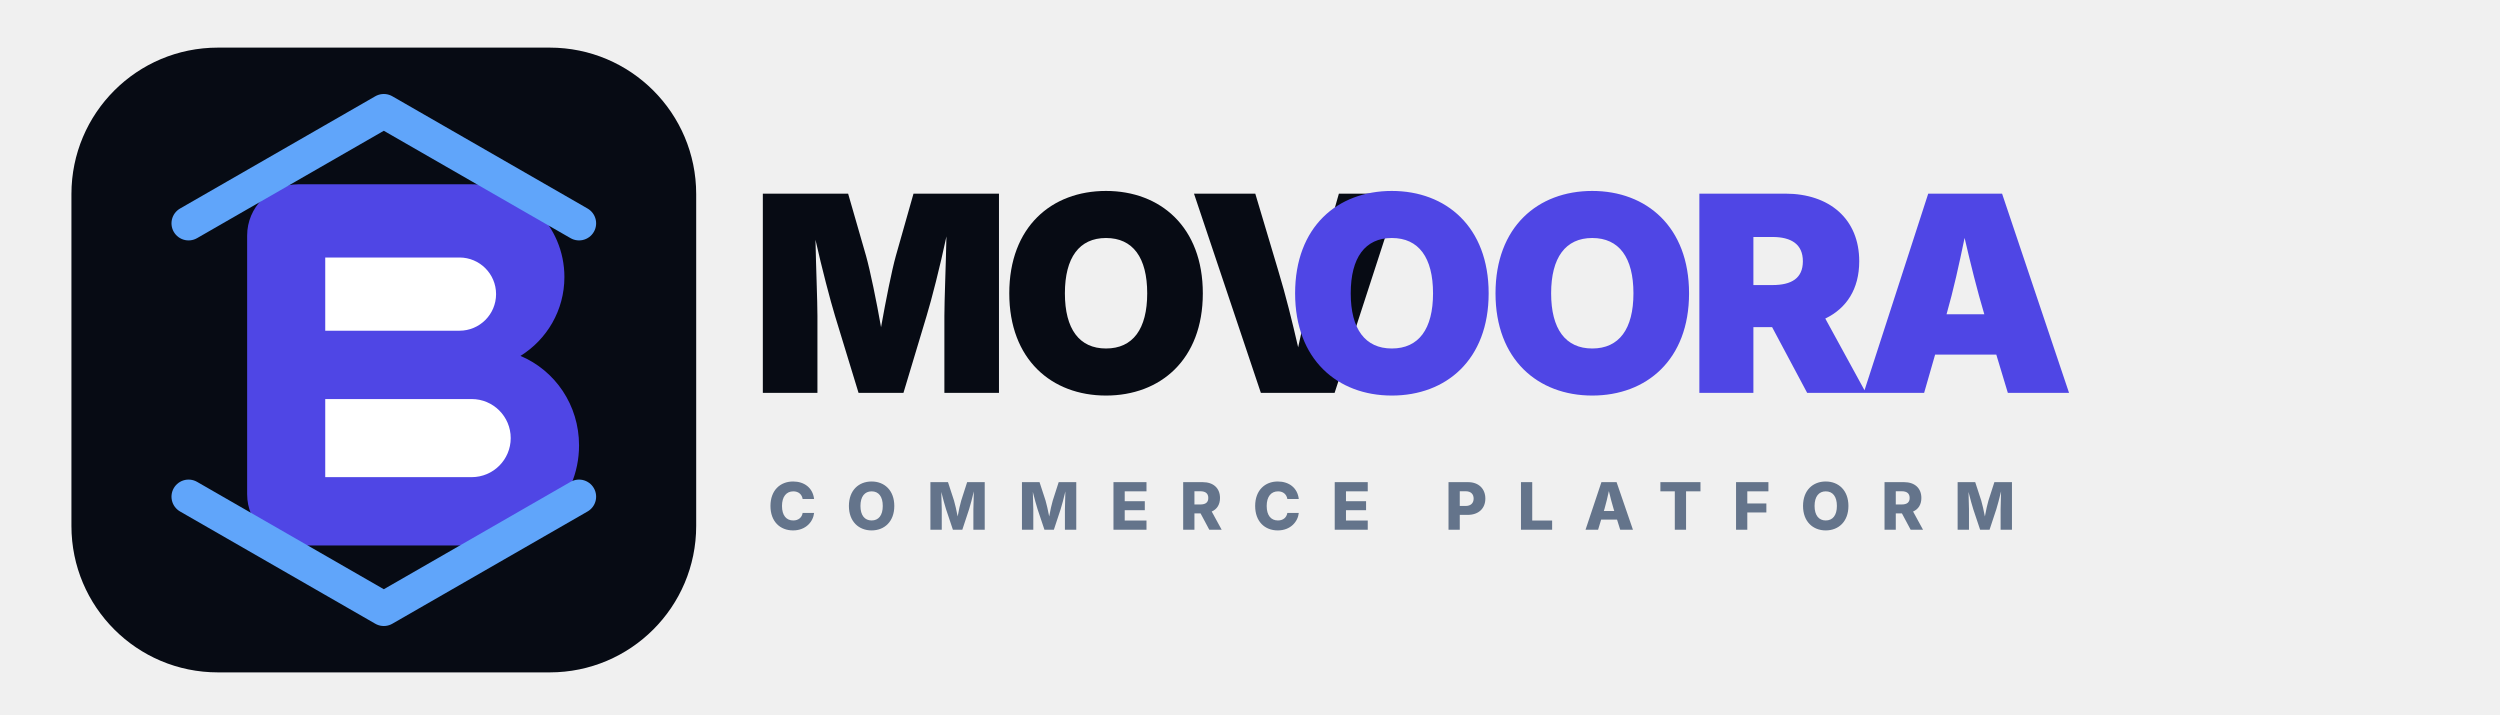
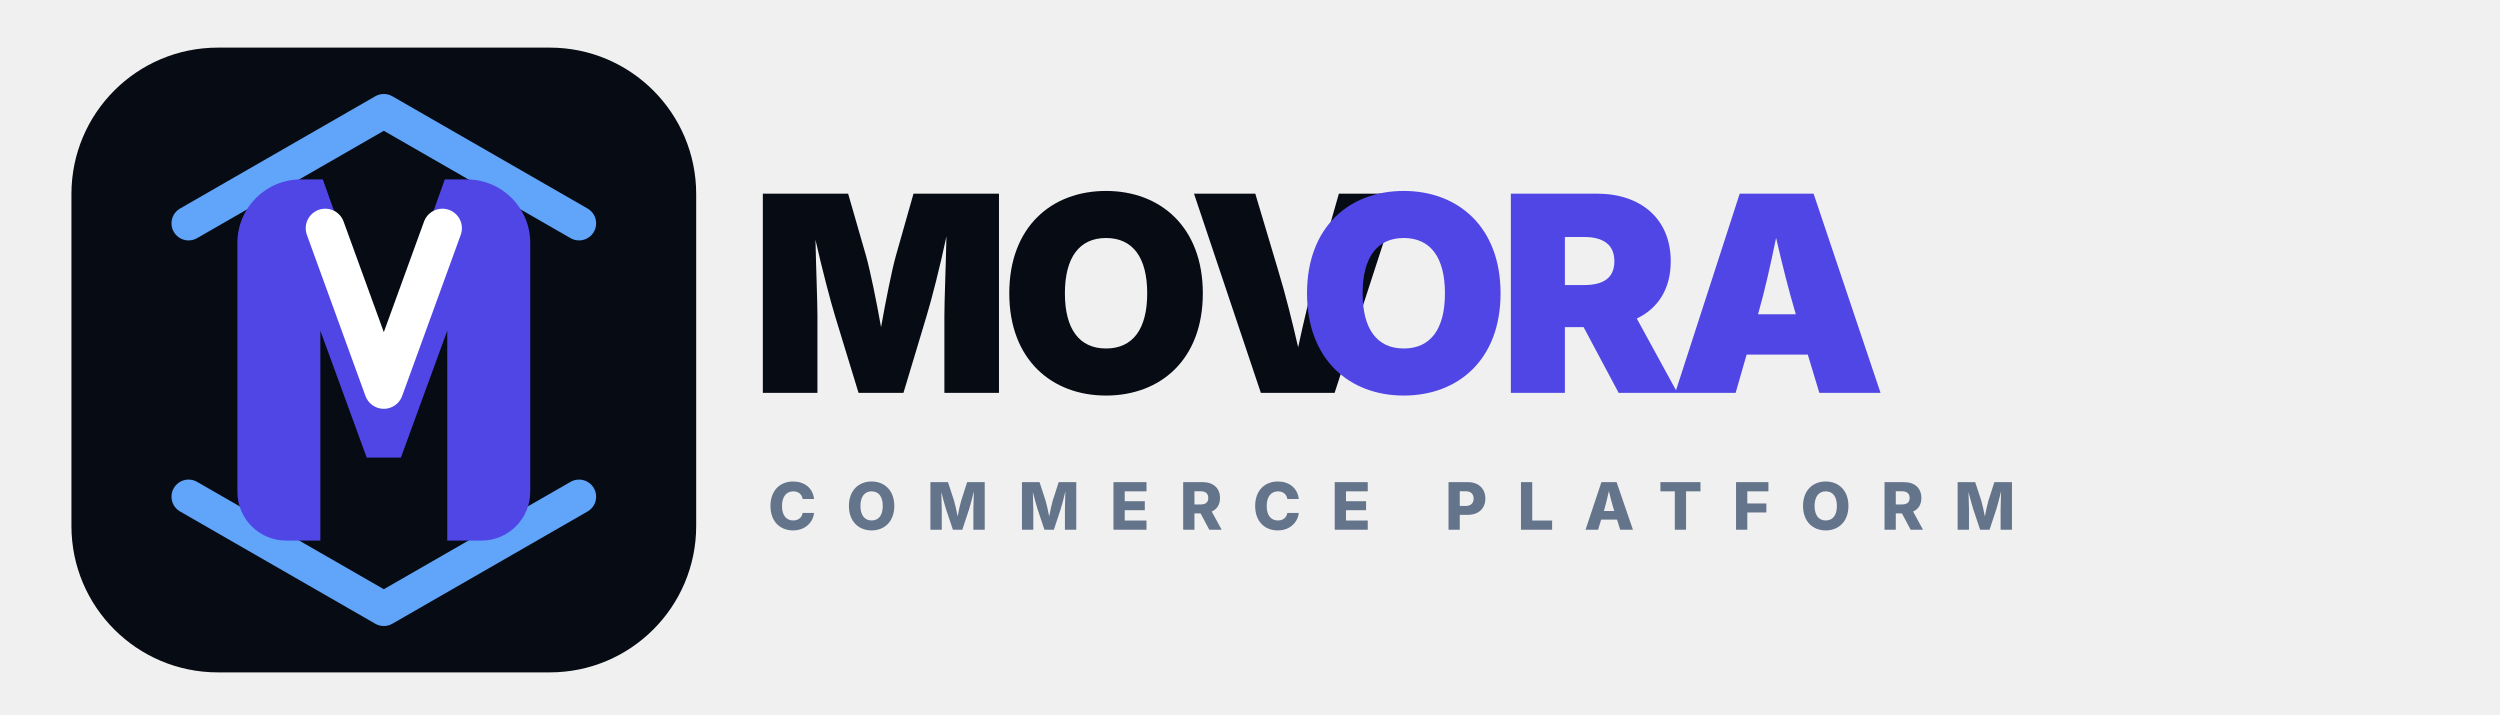
<svg xmlns="http://www.w3.org/2000/svg" width="420" height="120" viewBox="0 0 420 120" fill="none">
  <rect width="420" height="120" rx="24" fill="none" />
  <g transform="translate(12 8) scale(.82)">
    <rect width="128" height="128" rx="30" fill="#070B14" />
-     <path d="M36 38.5C36 32.701 40.701 28 46.5 28H82C92.493 28 101 36.507 101 47C101 53.823 97.402 59.806 92.001 63.159C99.128 66.181 104 73.243 104 81.5C104 92.822 94.822 102 83.5 102H46.5C40.701 102 36 97.299 36 91.5V38.5Z" fill="#4F46E5" />
-     <path d="M52 43H79.5C83.642 43 87 46.358 87 50.5C87 54.642 83.642 58 79.5 58H52V43Z" fill="white" />
-     <path d="M52 72H82C86.418 72 90 75.582 90 80C90 84.418 86.418 88 82 88H52V72Z" fill="white" />
    <path d="M24 36L64 13L104 36" stroke="#60A5FA" stroke-width="7" stroke-linecap="round" stroke-linejoin="round" />
    <path d="M24 92L64 115L104 92" stroke="#60A5FA" stroke-width="7" stroke-linecap="round" stroke-linejoin="round" />
+     <path d="M34 91V40C34 32.82 39.82 27 47 27H51.5L64 62L76.5 27H81C88.18 27 94 32.82 94 40V91C94 96.52 89.52 101 84 101H77V58L67.5 84H60.5L51 58V101H44C38.48 101 34 96.52 34 91Z" fill="#4F46E5" />
+     <path d="M52 37L64 70L76 37" stroke="white" stroke-width="8" stroke-linecap="round" stroke-linejoin="round" />
  </g>
  <text x="126" y="66" font-family="Inter, Arial, sans-serif" font-size="46" font-weight="900" letter-spacing="-2" fill="#070B14">MOV</text>
-   <text x="216" y="66" font-family="Inter, Arial, sans-serif" font-size="46" font-weight="900" letter-spacing="-2" fill="#4F46E5">OORA</text>
+   <text x="218" y="66" font-family="Inter, Arial, sans-serif" font-size="46" font-weight="900" letter-spacing="-2" fill="#4F46E5">ORA</text>
  <text x="129" y="89" font-family="Inter, Arial, sans-serif" font-size="11" font-weight="800" letter-spacing="5" fill="#64748B">COMMERCE PLATFORM</text>
</svg>
